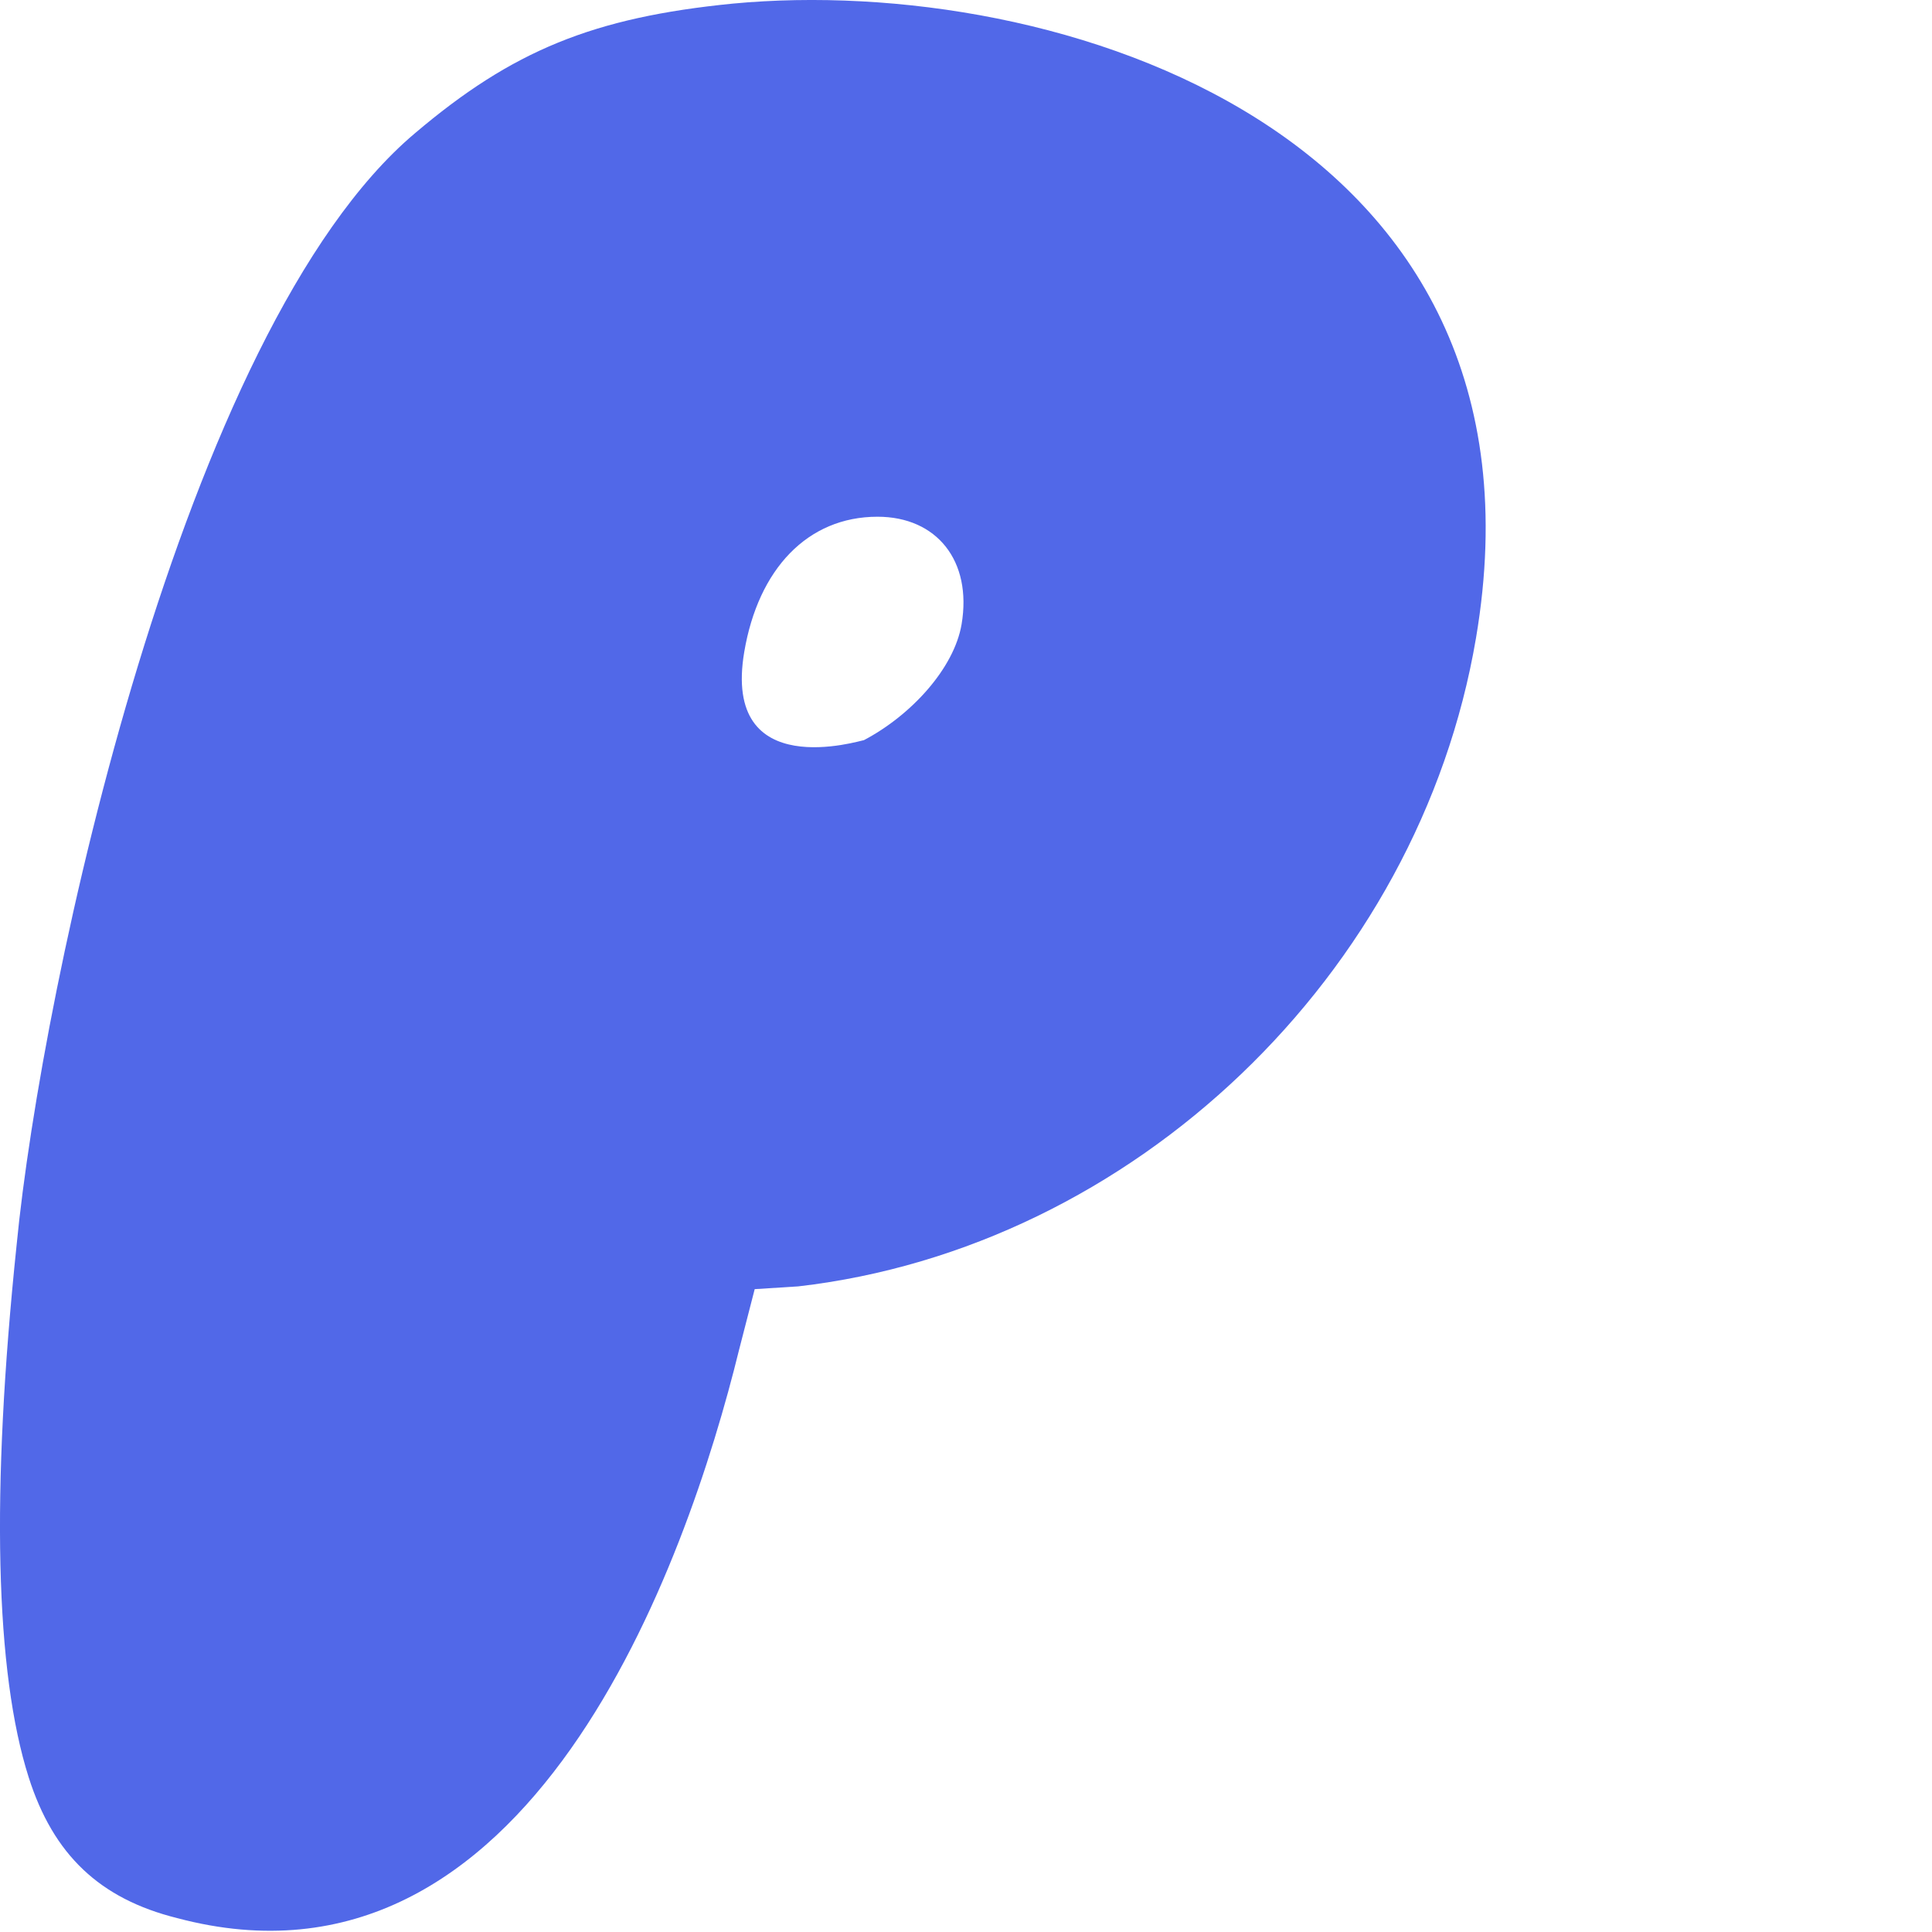
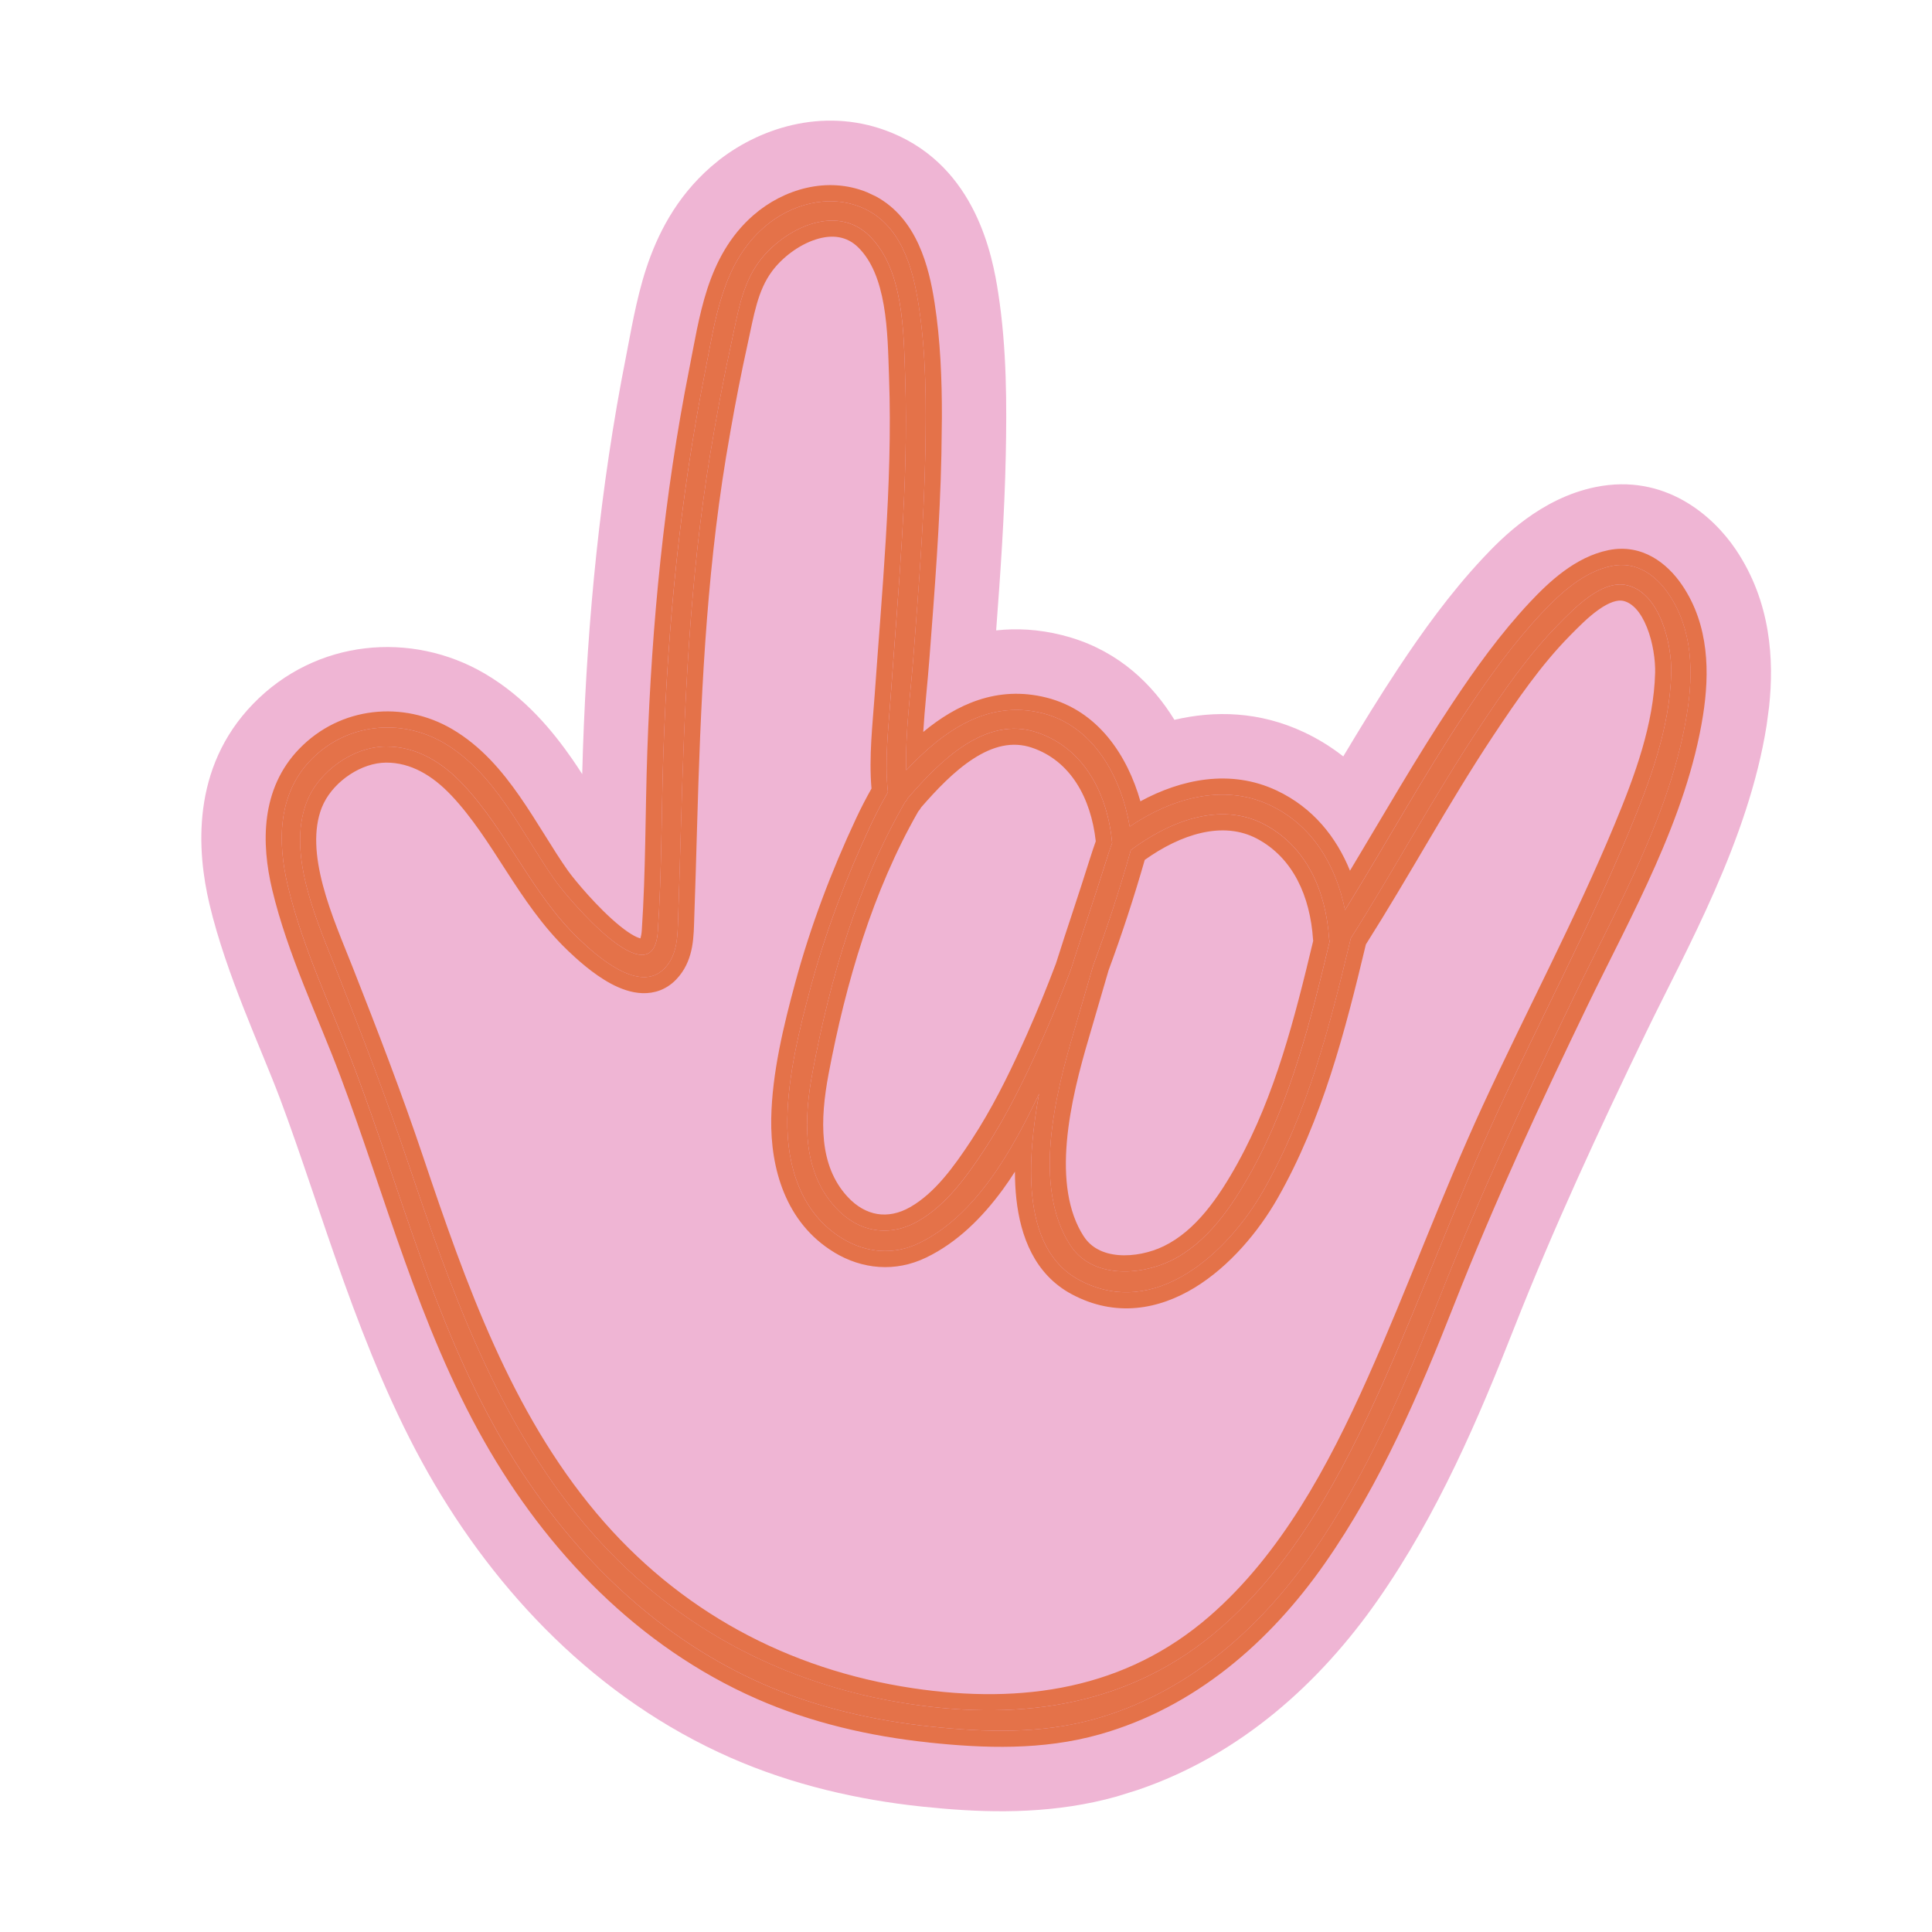
- <svg xmlns="http://www.w3.org/2000/svg" width="32" height="32" viewBox="0 0 35 35" fill="none">
-   <path d="M3.209 34.748C1.805 34.398 0.966 33.599 0.52 32.199C-0.085 30.3 -0.168 27.052 0.301 22.554C0.756 17.856 3.308 5.962 7.517 2.414C9.283 0.915 10.749 0.315 13.278 0.065C19.125 -0.485 28.297 2.364 26.739 11.559C25.706 17.656 20.528 22.604 14.461 23.304L13.672 23.354L13.389 24.453C12.444 28.301 9.601 36.447 3.209 34.748ZM15.65 13.409C16.506 12.959 17.284 12.109 17.42 11.31C17.614 10.16 16.97 9.361 15.897 9.361C14.629 9.361 13.737 10.31 13.483 11.809C13.076 14.208 15.601 13.409 15.65 13.409Z" fill="#5168E8" />
+ <svg xmlns="http://www.w3.org/2000/svg" width="48" height="48" viewBox="0 0 48 48" fill="none">
+   <path d="M17.881 3.964C18.963 3.129 20.578 2.649 22.157 3.3C24.252 4.162 24.66 6.366 24.8 7.274C25.017 8.68 25.013 10.079 24.988 11.322C24.958 12.789 24.855 14.249 24.749 15.662C25.256 15.606 25.802 15.633 26.385 15.779L26.609 15.841C27.815 16.207 28.635 17 29.178 17.884C30.169 17.652 31.283 17.666 32.403 18.194C32.763 18.364 33.085 18.567 33.373 18.793C33.818 18.049 34.276 17.301 34.741 16.6C35.336 15.703 36.02 14.745 36.842 13.867C37.309 13.369 38.274 12.378 39.645 12.1C41.372 11.751 42.563 12.822 43.121 13.647C44.009 14.962 44.075 16.419 43.953 17.555L43.891 18.021C43.438 20.887 41.88 23.616 40.896 25.652C39.714 28.098 38.592 30.52 37.618 32.994C36.745 35.212 35.733 37.604 34.226 39.76C32.809 41.787 30.838 43.598 28.265 44.471L27.743 44.634C26.249 45.053 24.763 45.046 23.454 44.936L22.904 44.884C21.324 44.717 19.697 44.348 18.156 43.672C14.828 42.21 12.322 39.564 10.634 36.591C8.93 33.586 7.988 30.04 6.958 27.298C6.482 26.032 5.621 24.216 5.206 22.471C4.892 21.153 4.742 19.085 6.285 17.491C7.854 15.87 10.233 15.674 12.043 16.735C13.052 17.327 13.734 18.165 14.225 18.871C14.309 18.991 14.387 19.114 14.465 19.233C14.471 19.032 14.476 18.826 14.483 18.615C14.596 15.361 14.91 12.104 15.553 8.86C15.66 8.323 15.799 7.454 16.052 6.679C16.326 5.843 16.787 4.907 17.672 4.136L17.881 3.964ZM39.342 17.859C39.041 18.258 38.742 18.697 38.422 19.178C37.888 19.984 37.386 20.822 36.866 21.701C36.408 22.475 35.931 23.288 35.429 24.093C34.936 26.144 34.325 28.473 33.124 30.576L33.123 30.575C32.569 31.544 31.684 32.644 30.514 33.357C29.278 34.111 27.585 34.487 25.863 33.56C25.226 33.218 24.769 32.758 24.439 32.257C24.209 32.414 23.965 32.559 23.704 32.685L23.703 32.686C22.41 33.31 21.012 33.162 19.888 32.478C17.985 31.32 17.536 29.26 17.561 27.77C17.574 27.017 17.687 26.263 17.832 25.563C17.264 26.087 16.565 26.297 15.904 26.274C15.281 26.253 14.763 26.032 14.427 25.852C13.927 25.585 13.493 25.224 13.215 24.973L12.993 24.764C12.219 24.023 11.663 23.17 11.236 22.509C10.829 21.878 10.531 21.412 10.195 21.021L10.048 20.858C9.905 20.706 9.789 20.624 9.711 20.583C9.672 20.562 9.645 20.553 9.627 20.55C9.61 20.556 9.587 20.569 9.56 20.588C9.527 20.611 9.501 20.636 9.485 20.655C9.484 20.657 9.482 20.658 9.481 20.659C9.453 20.747 9.417 21.012 9.569 21.588C9.728 22.189 9.979 22.755 10.256 23.461C10.869 25.016 11.48 26.598 12.029 28.232L12.433 29.417C13.38 32.144 14.388 34.598 16.046 36.569C17.82 38.678 20.175 39.951 22.916 40.36C25.36 40.725 27.381 40.353 29.002 38.945C30.495 37.648 31.549 35.747 32.514 33.587C32.998 32.505 33.442 31.405 33.909 30.261C34.37 29.128 34.851 27.956 35.386 26.797C36.539 24.3 37.66 22.22 38.638 19.865C38.943 19.133 39.187 18.473 39.342 17.859ZM30.481 22.251C30.465 22.242 30.4 22.203 30.181 22.258C30.068 22.286 29.94 22.337 29.802 22.405C29.578 23.145 29.331 23.877 29.065 24.6C28.91 25.134 28.749 25.691 28.589 26.23C28.368 26.978 28.163 27.77 28.1 28.501C28.059 28.981 28.089 29.319 28.147 29.549C28.174 29.54 28.197 29.531 28.216 29.521C28.52 29.373 28.884 28.963 29.35 28.121L29.5 27.84C30.181 26.509 30.592 24.98 31.005 23.269C30.937 22.72 30.748 22.442 30.566 22.305L30.481 22.251ZM25.049 20.195C24.789 20.363 24.5 20.649 24.163 21.031C24.159 21.036 24.156 21.041 24.152 21.047C23.174 22.789 22.562 24.84 22.159 26.974C22.063 27.479 22.031 27.875 22.063 28.178C22.071 28.254 22.084 28.318 22.097 28.373C22.209 28.258 22.337 28.105 22.484 27.903L22.794 27.452C23.265 26.734 23.664 25.922 24.063 25.022L24.411 24.205C24.518 23.942 24.622 23.676 24.723 23.409C24.861 22.975 25.003 22.544 25.139 22.13C25.284 21.689 25.423 21.265 25.554 20.846L25.555 20.846C25.563 20.822 25.57 20.797 25.578 20.771C25.532 20.585 25.472 20.436 25.406 20.331C25.334 20.217 25.265 20.155 25.186 20.117C25.156 20.131 25.111 20.155 25.049 20.195ZM20.337 8.005C20.306 8.109 20.277 8.231 20.244 8.386C20.227 8.463 20.21 8.541 20.192 8.63C20.174 8.715 20.154 8.811 20.132 8.907C19.935 9.806 19.764 10.716 19.614 11.634C19.133 14.569 19.002 17.562 18.915 20.672C18.903 21.084 18.889 21.499 18.877 21.915C19.16 21.141 19.478 20.383 19.823 19.647C19.889 19.506 19.959 19.365 20.031 19.226C20.014 18.428 20.099 17.655 20.133 17.168C20.227 15.842 20.331 14.612 20.408 13.336C20.488 11.999 20.534 10.702 20.489 9.428C20.467 8.806 20.459 8.32 20.381 7.867C20.368 7.905 20.352 7.95 20.337 8.005Z" fill="#EFB5D4" />
+   <path fill-rule="evenodd" clip-rule="evenodd" d="M18.986 5.644C19.639 5.075 20.577 4.812 21.395 5.149C22.368 5.549 22.677 6.627 22.824 7.579C23.012 8.8 23.014 10.049 22.989 11.281C22.955 12.964 22.821 14.645 22.693 16.323C22.623 17.236 22.488 18.202 22.516 19.136C23.415 18.18 24.52 17.373 25.899 17.719C27.176 18.039 27.854 19.303 28.068 20.535C29.087 19.845 30.38 19.451 31.55 20.003C32.615 20.506 33.195 21.506 33.417 22.611C34.425 20.983 35.349 19.303 36.408 17.706C36.981 16.842 37.592 15.991 38.301 15.235C38.769 14.735 39.353 14.201 40.043 14.061C40.65 13.938 41.135 14.281 41.464 14.767C42.054 15.64 42.075 16.704 41.916 17.709C41.523 20.197 40.177 22.544 39.095 24.782C37.906 27.243 36.758 29.717 35.757 32.262C34.889 34.467 33.949 36.666 32.588 38.614C31.255 40.52 29.461 42.074 27.202 42.708C25.868 43.083 24.478 43.039 23.114 42.895C21.692 42.745 20.274 42.418 18.961 41.841C16.114 40.59 13.9 38.294 12.374 35.604C10.77 32.777 9.966 29.617 8.83 26.594C8.258 25.072 7.53 23.597 7.151 22.008C6.89 20.913 6.901 19.73 7.722 18.882C8.609 17.966 9.964 17.835 11.031 18.46C12.316 19.214 12.964 20.707 13.794 21.875C14.117 22.33 16.229 24.837 16.343 23.142C16.443 21.661 16.431 20.168 16.482 18.685C16.593 15.512 16.898 12.365 17.515 9.249C17.774 7.946 17.935 6.559 18.986 5.644Z" fill="#EFB5D4" />
+   <path fill-rule="evenodd" clip-rule="evenodd" d="M18.986 5.644C19.639 5.075 20.577 4.812 21.395 5.149C22.368 5.549 22.677 6.627 22.824 7.579C23.012 8.8 23.014 10.049 22.989 11.281C22.955 12.964 22.821 14.645 22.693 16.323C22.623 17.236 22.488 18.202 22.516 19.136C23.415 18.18 24.52 17.373 25.899 17.719C27.176 18.039 27.854 19.303 28.068 20.535C29.087 19.845 30.38 19.451 31.55 20.003C32.615 20.506 33.195 21.506 33.417 22.611C34.425 20.983 35.349 19.303 36.408 17.706C36.981 16.842 37.592 15.991 38.301 15.235C38.769 14.735 39.353 14.201 40.043 14.061C40.65 13.938 41.135 14.281 41.464 14.767C42.054 15.64 42.075 16.704 41.916 17.709C41.523 20.197 40.177 22.544 39.095 24.782C37.906 27.243 36.758 29.717 35.757 32.262C34.889 34.467 33.949 36.666 32.588 38.614C31.255 40.52 29.461 42.074 27.202 42.708C25.868 43.083 24.478 43.039 23.114 42.895C21.692 42.745 20.274 42.418 18.961 41.841C16.114 40.59 13.9 38.294 12.374 35.604C10.77 32.777 9.966 29.617 8.83 26.594C8.258 25.072 7.53 23.597 7.151 22.008C6.89 20.913 6.901 19.73 7.722 18.882C8.609 17.966 9.964 17.835 11.031 18.46C12.316 19.214 12.964 20.707 13.794 21.875C14.117 22.33 16.229 24.837 16.343 23.142C16.443 21.661 16.431 20.168 16.482 18.685C16.593 15.512 16.898 12.365 17.515 9.249C17.774 7.946 17.935 6.559 18.986 5.644ZM21.612 5.87C20.767 5.024 19.454 5.704 18.863 6.495C18.434 7.07 18.33 7.794 18.179 8.478C17.973 9.416 17.796 10.362 17.64 11.31C17.135 14.39 17.003 17.5 16.916 20.616C16.896 21.334 16.875 22.054 16.849 22.773C16.833 23.225 16.845 23.715 16.509 24.061C15.882 24.707 14.809 23.735 14.377 23.321C13.209 22.201 12.606 20.658 11.505 19.488C10.992 18.943 10.35 18.543 9.59 18.547C8.77 18.552 7.916 19.164 7.621 19.923C7.107 21.247 7.916 22.976 8.395 24.194C9.006 25.746 9.602 27.287 10.133 28.869C11.197 32.034 12.343 35.273 14.516 37.857C16.619 40.356 19.421 41.86 22.621 42.338C25.432 42.758 28.113 42.367 30.313 40.455C32.157 38.854 33.355 36.607 34.341 34.403C35.341 32.165 36.175 29.863 37.203 27.635C38.283 25.296 39.496 23.014 40.485 20.633C40.997 19.401 41.486 18.076 41.521 16.726C41.54 16.016 41.248 14.73 40.42 14.539C39.795 14.396 39.108 15.119 38.725 15.507C37.969 16.274 37.35 17.178 36.756 18.073C35.625 19.778 34.656 21.583 33.561 23.31C33.048 25.46 32.491 27.653 31.387 29.583C30.505 31.128 28.69 32.81 26.81 31.799C25.314 30.994 25.544 28.678 25.815 27.175C25.133 28.616 24.225 30.213 22.834 30.885C22.202 31.19 21.522 31.131 20.928 30.77C19.894 30.14 19.542 28.957 19.561 27.804C19.579 26.716 19.86 25.568 20.142 24.524C20.515 23.144 21.027 21.789 21.634 20.497C21.765 20.219 21.907 19.946 22.06 19.679C21.974 18.9 22.074 18.085 22.129 17.308C22.219 16.024 22.327 14.741 22.404 13.456C22.486 12.092 22.536 10.723 22.488 9.357C22.449 8.239 22.452 6.712 21.612 5.87ZM31.427 20.488C30.311 19.891 29.027 20.424 28.095 21.12C27.823 22.087 27.509 23.045 27.16 23.988C26.996 24.549 26.835 25.11 26.672 25.663C26.217 27.2 25.649 29.48 26.59 30.935C27.124 31.762 28.31 31.7 29.091 31.321C30.004 30.877 30.622 29.953 31.1 29.089C32.072 27.333 32.571 25.332 33.036 23.387C33.029 23.365 33.023 23.342 33.021 23.317C32.944 22.16 32.48 21.053 31.427 20.488ZM25.768 18.198C24.473 17.758 23.326 18.939 22.549 19.836C22.538 19.873 22.517 19.901 22.489 19.923C21.314 21.961 20.629 24.302 20.194 26.603C19.974 27.764 19.907 29.071 20.759 29.999C21.328 30.621 22.097 30.748 22.815 30.336C23.515 29.935 24.031 29.212 24.466 28.55C25.026 27.696 25.477 26.767 25.891 25.833C26.147 25.257 26.386 24.671 26.609 24.078C26.888 23.193 27.191 22.314 27.464 21.444C27.516 21.276 27.57 21.107 27.632 20.943C27.52 19.743 26.952 18.599 25.768 18.198Z" fill="#E47249" />
+   <path d="M18.724 5.342C19.462 4.7 20.556 4.371 21.547 4.779L21.762 4.88C22.785 5.433 23.082 6.634 23.219 7.518C23.365 8.461 23.402 9.417 23.401 10.357L23.389 11.29C23.354 12.986 23.22 14.678 23.092 16.353C23.045 16.976 22.974 17.584 22.938 18.185C23.756 17.508 24.772 17.024 25.996 17.331C27.288 17.655 28.012 18.779 28.333 19.908C29.335 19.364 30.562 19.095 31.721 19.641C32.621 20.066 33.202 20.799 33.54 21.632C34.366 20.259 35.181 18.831 36.075 17.485C36.652 16.614 37.278 15.742 38.01 14.961C38.478 14.463 39.137 13.836 39.963 13.668C40.794 13.5 41.421 13.988 41.795 14.542C42.47 15.541 42.475 16.731 42.311 17.772C41.906 20.335 40.517 22.759 39.455 24.956C38.268 27.414 37.125 29.878 36.129 32.409C35.26 34.616 34.306 36.853 32.915 38.842C31.547 40.8 29.683 42.427 27.31 43.093C25.901 43.489 24.45 43.438 23.072 43.292V43.291C21.619 43.138 20.159 42.804 18.8 42.207C15.857 40.914 13.584 38.548 12.026 35.801C10.402 32.939 9.57 29.702 8.455 26.735C7.903 25.264 7.148 23.721 6.762 22.101C6.491 20.962 6.47 19.601 7.435 18.604C8.458 17.547 10.019 17.402 11.234 18.115C11.95 18.535 12.472 19.152 12.911 19.784C13.131 20.1 13.336 20.429 13.533 20.743C13.73 21.059 13.919 21.362 14.118 21.643H14.119C14.267 21.851 14.853 22.561 15.399 23.003C15.533 23.112 15.655 23.196 15.76 23.252C15.828 23.288 15.877 23.305 15.909 23.314C15.91 23.309 15.914 23.305 15.915 23.299C15.927 23.259 15.939 23.199 15.945 23.115C16.044 21.64 16.03 20.18 16.082 18.671C16.193 15.482 16.5 12.313 17.123 9.171C17.248 8.543 17.36 7.831 17.573 7.177C17.791 6.511 18.125 5.863 18.723 5.342H18.724ZM21.395 5.149C20.577 4.812 19.639 5.075 18.986 5.644C17.935 6.56 17.773 7.946 17.515 9.249C16.897 12.365 16.592 15.512 16.482 18.685C16.43 20.168 16.443 21.662 16.343 23.142C16.228 24.836 14.117 22.33 13.793 21.875C12.964 20.708 12.316 19.214 11.031 18.46C9.964 17.835 8.608 17.966 7.722 18.882C6.901 19.731 6.89 20.914 7.151 22.008C7.529 23.597 8.257 25.072 8.829 26.594C9.966 29.618 10.77 32.777 12.373 35.604C13.9 38.294 16.114 40.59 18.96 41.841C20.273 42.418 21.692 42.745 23.114 42.895C24.477 43.039 25.867 43.083 27.201 42.708C29.461 42.074 31.254 40.52 32.587 38.614C33.948 36.667 34.888 34.467 35.756 32.262C36.758 29.718 37.906 27.243 39.095 24.783C40.176 22.545 41.522 20.197 41.915 17.709C42.074 16.704 42.053 15.64 41.463 14.767C41.135 14.281 40.649 13.938 40.042 14.061C39.353 14.201 38.769 14.736 38.301 15.235C37.592 15.992 36.981 16.843 36.407 17.706C35.348 19.303 34.424 20.983 33.416 22.611C33.195 21.506 32.615 20.506 31.55 20.003C30.379 19.451 29.087 19.846 28.068 20.536C27.854 19.303 27.176 18.04 25.899 17.719C24.52 17.374 23.415 18.18 22.516 19.136C22.487 18.203 22.623 17.236 22.693 16.323C22.82 14.645 22.954 12.964 22.989 11.282C23.014 10.05 23.012 8.8 22.823 7.58C22.677 6.627 22.368 5.549 21.395 5.149ZM18.863 6.496C19.454 5.704 20.766 5.024 21.612 5.871C22.452 6.712 22.448 8.239 22.488 9.357C22.536 10.723 22.486 12.092 22.404 13.457C22.326 14.741 22.218 16.024 22.128 17.308C22.074 18.085 21.974 18.9 22.06 19.679C21.907 19.946 21.764 20.219 21.633 20.497C21.027 21.789 20.514 23.144 20.142 24.524C19.86 25.568 19.579 26.717 19.561 27.804C19.542 28.957 19.894 30.14 20.928 30.77C21.521 31.131 22.202 31.19 22.833 30.885C24.224 30.213 25.133 28.616 25.815 27.175C25.544 28.678 25.314 30.994 26.81 31.799C28.689 32.81 30.504 31.128 31.387 29.583C32.49 27.653 33.047 25.46 33.561 23.31C34.655 21.583 35.625 19.778 36.755 18.074C37.349 17.178 37.969 16.274 38.725 15.507C39.108 15.119 39.795 14.397 40.419 14.54C41.248 14.73 41.539 16.016 41.521 16.726C41.486 18.076 40.997 19.401 40.485 20.633C39.495 23.014 38.282 25.296 37.203 27.635C36.175 29.863 35.34 32.166 34.34 34.403C33.355 36.607 32.156 38.854 30.313 40.456C28.112 42.367 25.431 42.758 22.62 42.338C19.42 41.861 16.618 40.356 14.516 37.857C12.342 35.273 11.197 32.034 10.133 28.869C9.601 27.287 9.006 25.746 8.395 24.194C7.916 22.976 7.107 21.247 7.62 19.923C7.915 19.165 8.77 18.552 9.589 18.547C10.35 18.543 10.992 18.944 11.504 19.488C12.605 20.658 13.208 22.201 14.376 23.321C14.809 23.735 15.882 24.706 16.509 24.061C16.844 23.716 16.833 23.225 16.849 22.773C16.875 22.054 16.895 21.335 16.915 20.616C17.003 17.5 17.135 14.39 17.64 11.31C17.795 10.362 17.973 9.416 18.179 8.478C18.329 7.794 18.434 7.07 18.863 6.496ZM21.329 6.153C21.041 5.864 20.673 5.819 20.265 5.95C19.845 6.085 19.435 6.398 19.184 6.735C18.82 7.222 18.731 7.833 18.571 8.564C18.417 9.262 18.28 9.964 18.156 10.668L18.035 11.374C17.535 14.425 17.403 17.512 17.316 20.626C17.296 21.345 17.275 22.066 17.249 22.787C17.242 22.994 17.241 23.27 17.193 23.53C17.149 23.767 17.062 24.019 16.88 24.244L16.796 24.339C16.553 24.589 16.256 24.685 15.958 24.675C15.677 24.665 15.409 24.562 15.182 24.441C14.728 24.198 14.317 23.817 14.1 23.61V23.609C13.478 23.013 13.012 22.31 12.579 21.64C12.139 20.958 11.734 20.314 11.213 19.761V19.762C10.743 19.263 10.201 18.944 9.592 18.947C8.984 18.95 8.321 19.395 8.044 19.954L7.993 20.068C7.782 20.612 7.832 21.275 8.023 21.997C8.213 22.717 8.521 23.419 8.768 24.047C9.379 25.6 9.978 27.149 10.513 28.742C11.579 31.913 12.705 35.081 14.823 37.599C16.859 40.02 19.572 41.479 22.68 41.943C25.418 42.351 27.966 41.965 30.051 40.154C31.824 38.613 32.995 36.435 33.976 34.24C34.473 33.129 34.928 32 35.391 30.864C35.853 29.73 36.322 28.59 36.84 27.467C37.934 25.097 39.129 22.855 40.115 20.48C40.627 19.249 41.088 17.984 41.121 16.715C41.129 16.409 41.069 15.964 40.917 15.586C40.76 15.195 40.552 14.98 40.33 14.929C40.193 14.898 39.989 14.954 39.713 15.15C39.45 15.337 39.209 15.586 39.01 15.787C38.284 16.523 37.684 17.398 37.089 18.294C36.53 19.137 36.01 20.007 35.49 20.887C34.983 21.745 34.473 22.613 33.935 23.464C33.426 25.591 32.859 27.814 31.735 29.782C31.271 30.593 30.554 31.458 29.681 31.991C28.794 32.531 27.717 32.741 26.62 32.151C25.703 31.657 25.354 30.716 25.252 29.792C25.227 29.568 25.216 29.339 25.216 29.11C25.119 29.261 25.019 29.411 24.913 29.555C24.405 30.248 23.784 30.871 23.008 31.245H23.007C22.243 31.614 21.419 31.537 20.72 31.112V31.111C19.512 30.375 19.141 29.017 19.161 27.797C19.18 26.655 19.474 25.463 19.756 24.419C20.136 23.015 20.657 21.638 21.272 20.328C21.389 20.077 21.517 19.832 21.652 19.591C21.584 18.805 21.68 17.987 21.73 17.28C21.821 15.987 21.928 14.715 22.005 13.432C22.087 12.073 22.136 10.719 22.088 9.371C22.068 8.798 22.059 8.171 21.956 7.579C21.853 6.985 21.665 6.489 21.329 6.153ZM28.095 21.12C29.026 20.424 30.311 19.891 31.426 20.489C32.48 21.054 32.943 22.16 33.021 23.317C33.023 23.342 33.028 23.365 33.035 23.387C32.57 25.332 32.071 27.333 31.1 29.089C30.622 29.953 30.003 30.877 29.09 31.321C28.31 31.7 27.124 31.762 26.589 30.935C25.649 29.48 26.217 27.2 26.671 25.663C26.835 25.11 26.996 24.549 27.16 23.989C27.509 23.045 27.822 22.087 28.095 21.12ZM31.238 20.841C30.377 20.38 29.325 20.734 28.441 21.364C28.176 22.289 27.876 23.205 27.542 24.108C27.38 24.664 27.218 25.225 27.055 25.777C26.829 26.541 26.584 27.462 26.506 28.364C26.428 29.271 26.526 30.099 26.925 30.717H26.926C27.109 31 27.409 31.148 27.782 31.181C28.162 31.214 28.582 31.122 28.915 30.96C29.706 30.576 30.275 29.756 30.75 28.896V28.895C31.678 27.217 32.166 25.299 32.626 23.375C32.625 23.365 32.623 23.354 32.622 23.343C32.55 22.265 32.125 21.317 31.238 20.841ZM22.549 19.836C23.326 18.939 24.472 17.759 25.768 18.198C26.952 18.599 27.52 19.743 27.631 20.943C27.57 21.107 27.516 21.276 27.463 21.444C27.191 22.314 26.888 23.193 26.609 24.078C26.385 24.671 26.147 25.257 25.891 25.833C25.477 26.767 25.026 27.696 24.465 28.55C24.03 29.212 23.514 29.935 22.815 30.336C22.096 30.748 21.328 30.621 20.758 29.999C19.907 29.072 19.974 27.765 20.194 26.603C20.629 24.302 21.314 21.961 22.489 19.923C22.516 19.902 22.537 19.873 22.549 19.836ZM25.64 18.577C25.15 18.41 24.668 18.536 24.181 18.851C23.701 19.161 23.264 19.624 22.885 20.06C22.864 20.098 22.84 20.132 22.812 20.163C21.683 22.138 21.015 24.415 20.587 26.677C20.369 27.833 20.344 28.956 21.053 29.729C21.286 29.983 21.543 30.119 21.796 30.161C22.049 30.202 22.328 30.154 22.616 29.989C23.223 29.641 23.693 28.997 24.131 28.331L24.33 28.017C24.784 27.277 25.166 26.483 25.526 25.671C25.778 25.102 26.014 24.523 26.235 23.937C26.373 23.498 26.517 23.062 26.66 22.63C26.804 22.191 26.947 21.756 27.082 21.324C27.125 21.186 27.173 21.044 27.224 20.9C27.104 19.817 26.591 18.899 25.64 18.577Z" fill="#E47249" />
</svg>
